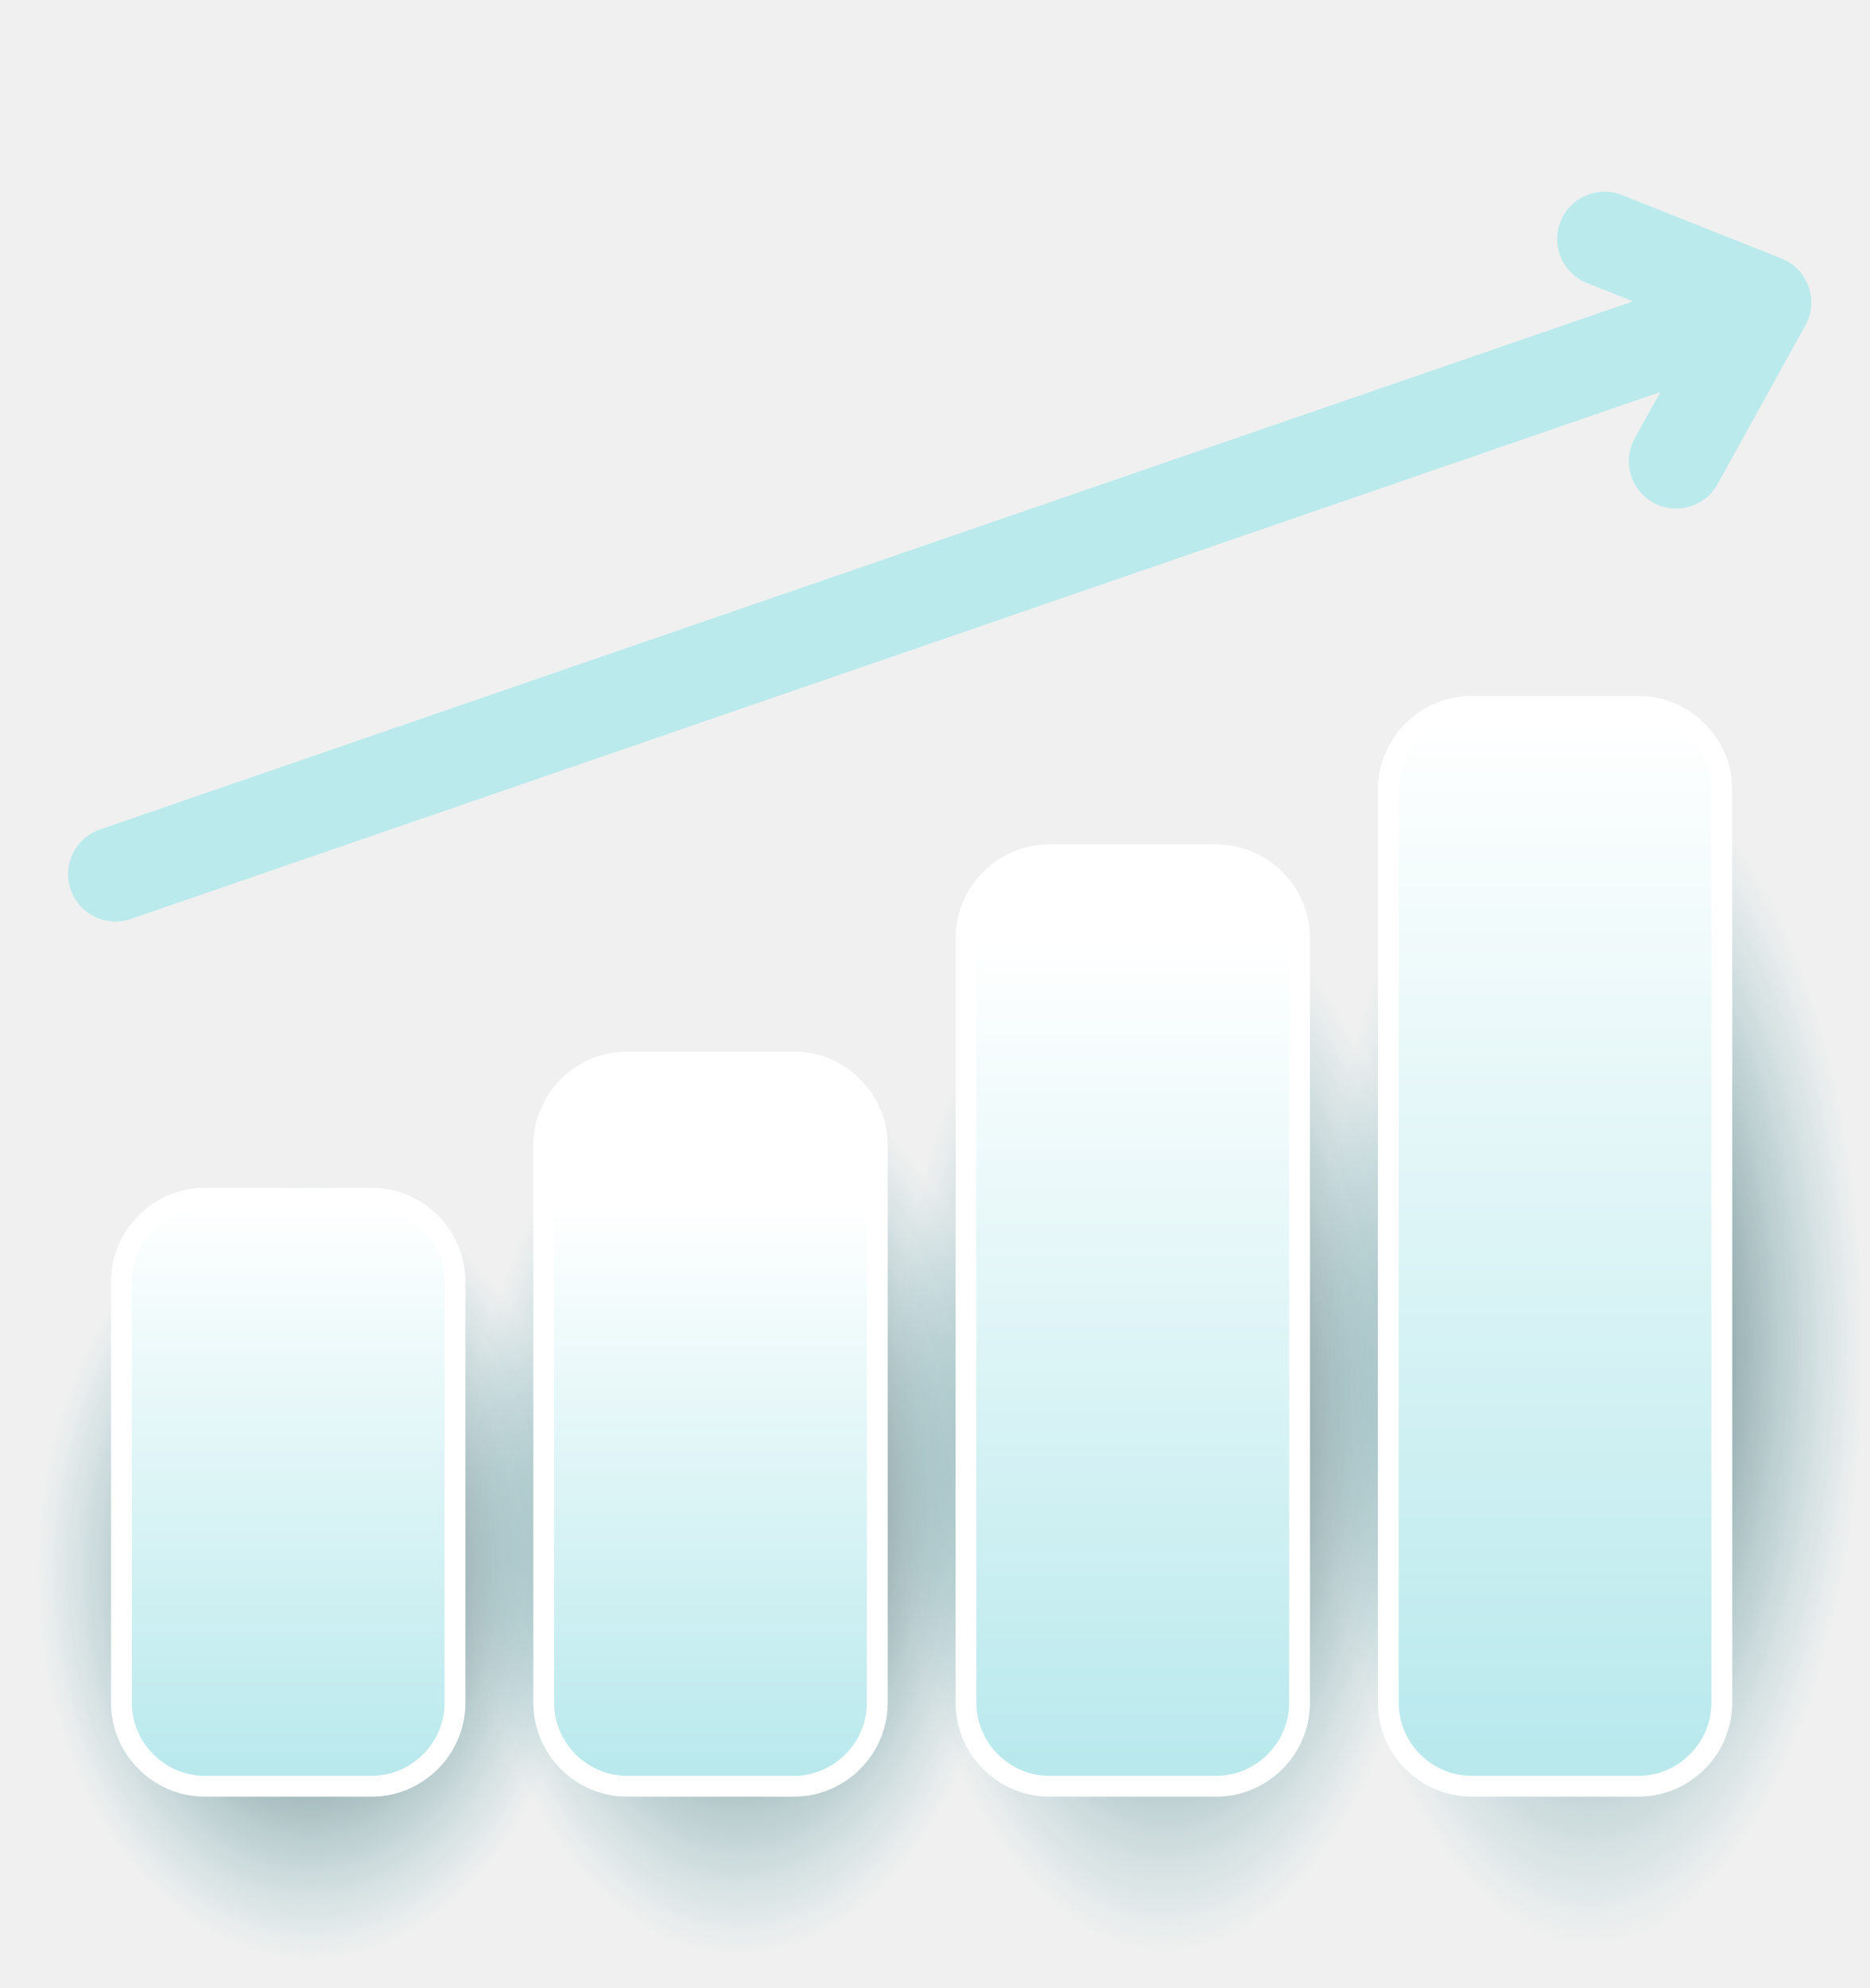
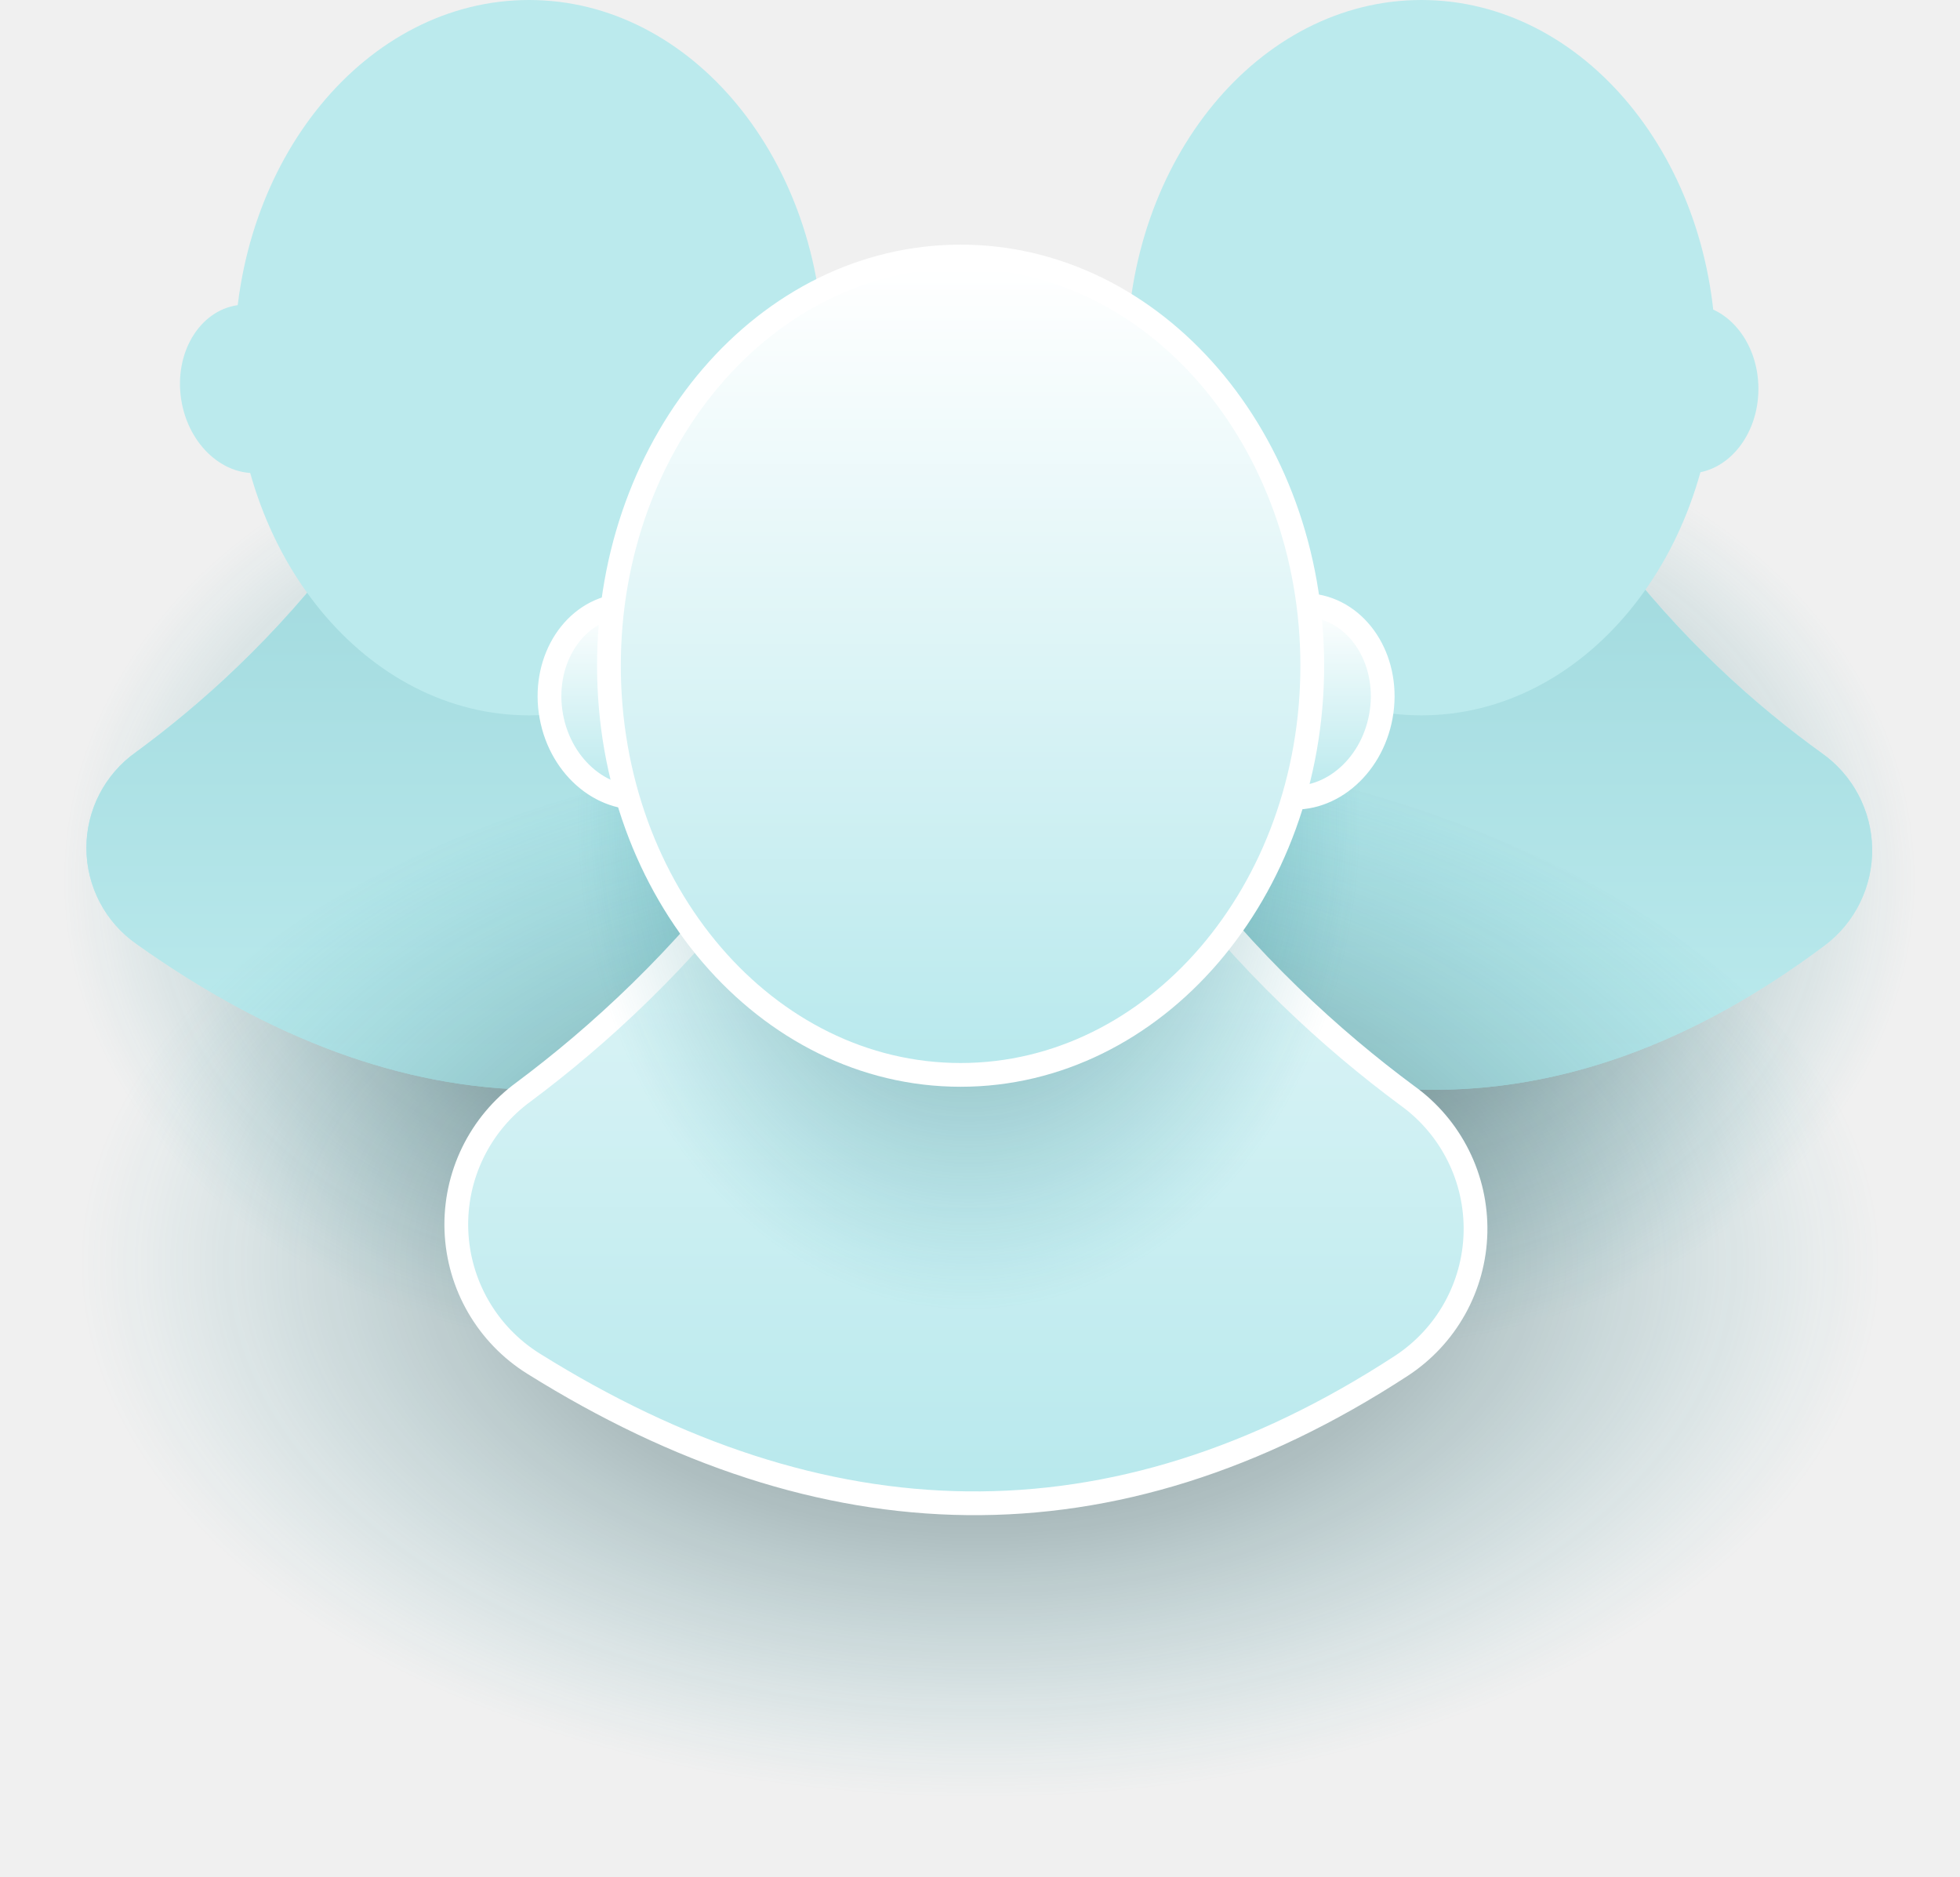
- <svg xmlns="http://www.w3.org/2000/svg" viewBox="0 0 158 168" xml:space="preserve" style="fill-rule:evenodd;clip-rule:evenodd;stroke-linejoin:round;stroke-miterlimit:2">
-   <g id="bars">
-     <g id="shadows">
-       <path d="M49.979,108.521c0,-6.516 -5.291,-11.807 -11.807,-11.807l-23.614,0c-6.517,0 -11.807,5.291 -11.807,11.807l0,47.345c0,6.517 5.29,11.807 11.807,11.807l23.614,0c6.516,0 11.807,-5.29 11.807,-11.807l0,-47.345Z" style="fill:url(#_gverseRadial91);" />
-       <path d="M86.228,99.274c-0,-7.535 -5.291,-13.653 -11.807,-13.653l-23.614,0c-6.517,0 -11.807,6.118 -11.807,13.653l-0,54.746c-0,7.536 5.29,13.653 11.807,13.653l23.614,-0c6.516,-0 11.807,-6.117 11.807,-13.653l-0,-54.746Z" style="fill:url(#_gverseRadial92);" />
-       <path d="M122.218,87.016c-0,-8.885 -5.291,-16.1 -11.807,-16.1l-23.614,0c-6.517,0 -11.807,7.215 -11.807,16.1l-0,64.557c-0,8.887 5.29,16.1 11.807,16.1l23.614,0c6.516,0 11.807,-7.213 11.807,-16.1l-0,-64.557Z" style="fill:url(#_gverseRadial93);" />
-       <path d="M158.15,76.332c-0,-10.062 -5.291,-18.232 -11.807,-18.232l-23.614,0c-6.517,0 -11.807,8.17 -11.807,18.232l-0,73.109c-0,10.063 5.29,18.232 11.807,18.232l23.614,-0c6.516,-0 11.807,-8.169 11.807,-18.232l-0,-73.109Z" style="fill:url(#_gverseRadial94);" />
-     </g>
-     <path d="M74.148,96.789c-0.002,-3.865 -3.182,-7.046 -7.048,-7.047l-14.096,-0c-3.866,0.001 -7.046,3.182 -7.048,7.047l0,47.116c0.002,3.866 3.182,7.046 7.048,7.048l14.096,0c3.866,-0.002 7.046,-3.182 7.048,-7.048l-0,-47.116Z" style="fill:url(#_gverseLinear95);stroke:white;stroke-width:1.76px;" />
-     <path d="M38.456,108.305c-0.001,-3.866 -3.182,-7.046 -7.047,-7.048l-14.097,0c-3.865,0.002 -7.046,3.182 -7.047,7.048l-0,35.6c0.001,3.866 3.182,7.046 7.047,7.048l14.097,0c3.865,-0.002 7.046,-3.182 7.047,-7.048l0,-35.6Z" style="fill:url(#_gverseLinear96);stroke:white;stroke-width:1.76px;" />
-     <path d="M109.84,79.279c-0.002,-3.866 -3.183,-7.046 -7.048,-7.048l-14.096,0c-3.866,0.002 -7.046,3.182 -7.048,7.048l-0,64.626c0.002,3.866 3.182,7.046 7.048,7.048l14.096,0c3.865,-0.002 7.046,-3.182 7.048,-7.048l-0,-64.626Z" style="fill:url(#_gverseLinear97);stroke:white;stroke-width:1.76px;" />
-     <path d="M145.53,66.742c-0.001,-3.866 -3.182,-7.046 -7.047,-7.048l-14.096,0c-3.865,0.002 -7.046,3.182 -7.047,7.048l-0,77.163c0.001,3.866 3.182,7.046 7.047,7.048l14.096,0c3.865,-0.002 7.046,-3.182 7.047,-7.048l0,-77.163Z" style="fill:url(#_gverseLinear98);stroke:white;stroke-width:1.76px;" />
+ <svg xmlns="http://www.w3.org/2000/svg" viewBox="0 0 165 158" xml:space="preserve" style="fill-rule:evenodd;clip-rule:evenodd;stroke-linecap:round;stroke-linejoin:round;stroke-miterlimit:1.5">
+   <g id="person1">
+     <path d="M45.622,35.618c30.103,0 54.542,18.68 54.542,41.689c0,23.01 -24.439,41.69 -54.542,41.69c-30.103,0 -41.692,-18.744 -41.692,-41.753c0,-23.009 11.589,-41.626 41.692,-41.626Z" style="fill:url(#_gverseRadial11);" />
+     <path d="M78.299,63.439c2.605,1.829 4.177,4.795 4.229,7.978c0.052,3.183 -1.422,6.198 -3.967,8.111c-22.346,16.745 -44.696,15.836 -67.046,-0.048c-2.644,-1.835 -4.228,-4.844 -4.242,-8.064c-0.015,-3.219 1.542,-6.242 4.171,-8.101c10.616,-7.784 25.846,-22.829 32.377,-48.625c0,0 0.314,-7.546 0.899,-4.207c0.585,-3.339 0.899,4.207 0.899,4.207c6.584,26.005 22.008,41.084 32.68,48.749Z" style="fill:#BBEAED;" />
+     <path d="M78.299,63.439c2.605,1.829 4.177,4.795 4.229,7.978c0.052,3.183 -1.422,6.198 -3.967,8.111c-22.346,16.745 -44.696,15.836 -67.046,-0.048c-2.644,-1.835 -4.228,-4.844 -4.242,-8.064c-0.015,-3.219 1.542,-6.242 4.171,-8.101c10.616,-7.784 25.846,-22.829 32.377,-48.625c0,0 0.314,-7.546 0.899,-4.207c0.585,-3.339 0.899,4.207 0.899,4.207c6.584,26.005 22.008,41.084 32.68,48.749Z" style="fill:url(#_gverseLinear12);" />
+     <path d="M19.95,25.696c3.197,-0.498 6.284,2.249 6.889,6.132c0.605,3.883 -1.499,7.44 -4.696,7.939c-3.197,0.498 -6.283,-2.25 -6.889,-6.133c-0.605,-3.882 1.499,-7.439 4.696,-7.938Z" style="fill: #BBEAED;" />
+     <ellipse cx="67.991" cy="32.731" rx="5.862" ry="7.12" style="fill:none;" />
+     <ellipse cx="44.537" cy="30.109" rx="24.79" ry="30.109" style="fill:#BBEAED;" />
  </g>
-   <path d="M135.611,20.201l13.482,5.36l-7.425,13.417" style="fill:none;stroke:#BBEAED;stroke-width:8px;stroke-linecap:round;" />
-   <path d="M9.754,73.876l137.272,-47.28" style="fill:none;stroke:#BBEAED;stroke-width:8px;stroke-linecap:round;" />
+   <g id="person2">
+     <path d="M120.743,35.618c30.103,0 41.214,18.68 41.214,41.689c0,23.01 -11.111,41.69 -41.214,41.69c-30.103,0 -54.542,-18.68 -54.542,-41.69c0,-23.009 24.439,-41.689 54.542,-41.689Z" style="fill:url(#_gverseRadial13);" />
+     <path d="M153.353,63.39c2.621,1.844 4.202,4.832 4.251,8.037c0.049,3.204 -1.439,6.239 -4.003,8.162c-22.29,16.661 -44.584,15.758 -66.878,-0.047c-2.666,-1.844 -4.264,-4.873 -4.282,-8.114c-0.018,-3.242 1.547,-6.288 4.192,-8.162c10.613,-7.799 25.792,-22.835 32.309,-48.576c0,0 0.314,-7.546 0.899,-4.207c0.585,-3.339 0.899,4.207 0.899,4.207c6.57,25.951 21.943,41.021 32.613,48.7Z" style="fill:#BBEAED;" />
+     <path d="M153.353,63.39c2.621,1.844 4.202,4.832 4.251,8.037c0.049,3.204 -1.439,6.239 -4.003,8.162c-22.29,16.661 -44.584,15.758 -66.878,-0.047c-2.666,-1.844 -4.264,-4.873 -4.282,-8.114c-0.018,-3.242 1.547,-6.288 4.192,-8.162c10.613,-7.799 25.792,-22.835 32.309,-48.576c0,0 0.314,-7.546 0.899,-4.207c0.585,-3.339 0.899,4.207 0.899,4.207c6.57,25.951 21.943,41.021 32.613,48.7Z" style="fill:url(#_gverseLinear14);" />
+     <ellipse cx="96.168" cy="32.731" rx="5.862" ry="7.12" style="fill:#BBEAED;" />
+     <ellipse cx="142.168" cy="32.731" rx="5.862" ry="7.12" style="fill:#BBEAED;" />
+     <path d="M144.26,25.704c3.193,0.521 5.271,4.093 4.638,7.972c-0.633,3.878 -3.739,6.604 -6.933,6.083c-3.193,-0.522 -5.271,-4.094 -4.638,-7.972c0.633,-3.879 3.739,-6.604 6.933,-6.083Z" style="fill:none;" />
+     <ellipse cx="119.658" cy="30.109" rx="24.79" ry="30.109" style="fill:#BBEAED;" />
+   </g>
+   <g id="person3">
+     <ellipse cx="82.163" cy="110.033" rx="77.933" ry="47.694" style="fill:url(#_gverseRadial15);" />
+     <path d="M118.476,92.233c3.696,2.658 5.842,6.969 5.736,11.521c-0.107,4.552 -2.453,8.757 -6.27,11.239c-24.333,15.855 -48.677,15.01 -73.021,-0.197c-3.899,-2.43 -6.335,-6.639 -6.5,-11.231c-0.164,-4.591 1.964,-8.964 5.68,-11.667c12.484,-9.313 28.672,-26.109 35.911,-53.5c0,0 0.375,-8.633 1.074,-4.813c0.698,-3.82 1.073,4.813 1.073,4.813c7.321,27.701 23.794,44.565 36.317,53.835Z" style="fill:url(#_gverseLinear16);stroke:white;stroke-width:2px;" />
+     <ellipse cx="81.403" cy="72.154" rx="33.499" ry="43.778" style="fill:url(#_gverseRadial17);" />
+     <path d="M51.846,51.023c3.801,-0.69 7.539,2.342 8.341,6.766c0.802,4.423 -1.633,8.574 -5.435,9.264c-3.802,0.689 -7.54,-2.343 -8.342,-6.766c-0.802,-4.424 1.634,-8.575 5.436,-9.264Z" style="fill:url(#_gverseLinear18);stroke:white;stroke-width:2px;" />
+     <path d="M110.804,51.021c3.803,0.685 6.243,4.833 5.446,9.258c-0.798,4.424 -4.532,7.46 -8.335,6.775c-3.802,-0.685 -6.242,-4.833 -5.445,-9.258c0.797,-4.424 4.531,-7.46 8.334,-6.775Z" style="fill:url(#_gverseLinear19);stroke:white;stroke-width:2px;" />
+     <ellipse cx="80.867" cy="56.038" rx="29.604" ry="34.445" style="fill:url(#_gverseLinear110);stroke:white;stroke-width:2px;" />
+   </g>
  <defs>
-     <radialGradient id="_gverseRadial91" cx="0" cy="0" r="1" gradientUnits="userSpaceOnUse" gradientTransform="matrix(23.1947,0,0,32.885,26.255,132.801)">
-       <stop offset="0" style="stop-color:black;stop-opacity:0.8" />
+     <radialGradient id="_gverseRadial11" cx="0" cy="0" r="1" gradientUnits="userSpaceOnUse" gradientTransform="matrix(-47.2623,0,0,-39.444,52.2711,74.0608)">
+       <stop offset="0" style="stop-color:black;stop-opacity:0.6" />
      <stop offset="1" style="stop-color:#2996A2;stop-opacity:0" />
    </radialGradient>
-     <radialGradient id="_gverseRadial92" cx="0" cy="0" r="1" gradientUnits="userSpaceOnUse" gradientTransform="matrix(23.1947,0,0,38.0257,62.5039,127.35)">
-       <stop offset="0" style="stop-color:black;stop-opacity:0.8" />
+     <linearGradient id="_gverseLinear12" x1="0" y1="0" x2="1" y2="0" gradientUnits="userSpaceOnUse" gradientTransform="matrix(3.98459e-15,65.0732,-65.0732,3.98459e-15,44.4396,23.9149)">
+       <stop offset="0" style="stop-color:#95D2D7;stop-opacity:1" />
+       <stop offset="1" style="stop-color:#BBEAED;stop-opacity:1" />
+     </linearGradient>
+     <radialGradient id="_gverseRadial13" cx="0" cy="0" r="1" gradientUnits="userSpaceOnUse" gradientTransform="matrix(-47.0275,0,0,-39.444,114.302,74.0608)">
+       <stop offset="0" style="stop-color:black;stop-opacity:0.6" />
      <stop offset="1" style="stop-color:#2996A2;stop-opacity:0" />
    </radialGradient>
-     <radialGradient id="_gverseRadial93" cx="0" cy="0" r="1" gradientUnits="userSpaceOnUse" gradientTransform="matrix(23.1947,0,0,44.8407,98.4938,120.123)">
-       <stop offset="0" style="stop-color:black;stop-opacity:0.8" />
+     <linearGradient id="_gverseLinear14" x1="0" y1="0" x2="1" y2="0" gradientUnits="userSpaceOnUse" gradientTransform="matrix(3.97971e-15,65.0735,-64.9936,3.9846e-15,119.562,23.915)">
+       <stop offset="0" style="stop-color:#95D2D7;stop-opacity:1" />
+       <stop offset="1" style="stop-color:#BBEAED;stop-opacity:1" />
+     </linearGradient>
+     <radialGradient id="_gverseRadial15" cx="0" cy="0" r="1" gradientUnits="userSpaceOnUse" gradientTransform="matrix(-76.5487,0,0,-45.1251,82.526,106.319)">
+       <stop offset="0" style="stop-color:black;stop-opacity:0.6" />
      <stop offset="1" style="stop-color:#2996A2;stop-opacity:0" />
    </radialGradient>
-     <radialGradient id="_gverseRadial94" cx="0" cy="0" r="1" gradientUnits="userSpaceOnUse" gradientTransform="matrix(23.1947,0,0,50.7801,134.426,113.825)">
-       <stop offset="0" style="stop-color:black;stop-opacity:0.8" />
-       <stop offset="1" style="stop-color:#2996A2;stop-opacity:0" />
-     </radialGradient>
-     <linearGradient id="_gverseLinear95" x1="0" y1="0" x2="1" y2="0" gradientUnits="userSpaceOnUse" gradientTransform="matrix(-7.73583e-15,48.1048,-48.1048,-7.73583e-15,61.751,101.809)">
+     <linearGradient id="_gverseLinear16" x1="0" y1="0" x2="1" y2="0" gradientUnits="userSpaceOnUse" gradientTransform="matrix(-3.17988e-14,90.9291,-83.0566,-3.48128e-14,86.4846,33.6517)">
      <stop offset="0" style="stop-color:white;stop-opacity:1" />
      <stop offset="1" style="stop-color:#B9E9ED;stop-opacity:1" />
    </linearGradient>
-     <linearGradient id="_gverseLinear96" x1="0" y1="0" x2="1" y2="0" gradientUnits="userSpaceOnUse" gradientTransform="matrix(-7.73583e-15,48.1048,-48.1048,-7.73583e-15,26.0593,101.809)">
+     <radialGradient id="_gverseRadial17" cx="0" cy="0" r="1" gradientUnits="userSpaceOnUse" gradientTransform="matrix(-32.9039,0,0,-41.42,81.559,68.7446)">
+       <stop offset="0" style="stop-color:#124247;stop-opacity:0.6" />
+       <stop offset="1" style="stop-color:#2996A2;stop-opacity:0" />
+     </radialGradient>
+     <linearGradient id="_gverseLinear18" x1="0" y1="0" x2="1" y2="0" gradientUnits="userSpaceOnUse" gradientTransform="matrix(-5.21898e-15,15.706,-13.6317,-6.01317e-15,54.1472,51.1051)">
      <stop offset="0" style="stop-color:white;stop-opacity:1" />
      <stop offset="1" style="stop-color:#B9E9ED;stop-opacity:1" />
    </linearGradient>
-     <linearGradient id="_gverseLinear97" x1="0" y1="0" x2="1" y2="0" gradientUnits="userSpaceOnUse" gradientTransform="matrix(4.3146e-15,70.4627,-70.4627,4.3146e-15,97.4426,79.4506)">
+     <linearGradient id="_gverseLinear19" x1="0" y1="0" x2="1" y2="0" gradientUnits="userSpaceOnUse" gradientTransform="matrix(-5.21869e-15,15.7065,-13.6309,-6.01334e-15,110.209,51.1045)">
      <stop offset="0" style="stop-color:white;stop-opacity:1" />
      <stop offset="1" style="stop-color:#B9E9ED;stop-opacity:1" />
    </linearGradient>
-     <linearGradient id="_gverseLinear98" x1="0" y1="0" x2="1" y2="0" gradientUnits="userSpaceOnUse" gradientTransform="matrix(-1.42056e-14,88.3367,-88.3367,-1.42056e-14,133.134,60.7066)">
+     <linearGradient id="_gverseLinear110" x1="0" y1="0" x2="1" y2="0" gradientUnits="userSpaceOnUse" gradientTransform="matrix(-2.19425e-14,66.6845,-57.3125,-2.55306e-14,84.4349,22.3572)">
      <stop offset="0" style="stop-color:white;stop-opacity:1" />
      <stop offset="1" style="stop-color:#B9E9ED;stop-opacity:1" />
    </linearGradient>
  </defs>
-   <style>
-         #bars path,
-         svg:hover #bars #shadows path {
-             transform: scaleY(1);
-             transition: all 0.5s ease;
-             transform-origin: center 90%;
+   <style type="text/css">
+         #person1,
+         #person2,
+         #person3 {
+             transform-box: fill-box;
+             transform-origin: center;
        }
-         svg:hover #bars path {
-             transform: scaleY(1.1); 
-             transition: all 0.5s ease;
+         #person1,
+         #person2,
+         #person3 {
+             transform: translateX(0);
+             transition: 0.5s ease-in;
        }
-         svg:hover #bars #shadows path {
-             transform: scale(0.9); 
-             transition: all 0.5s ease;
+         svg:hover #person1 {
+             transform: translateX(10px);
        }
-    </style>
+         svg:hover #person2 {
+             transform: translateX(-10px);
+         }
+         svg:hover #person3 {
+             transform: scale(0.95);
+         }
+     </style>
</svg>
